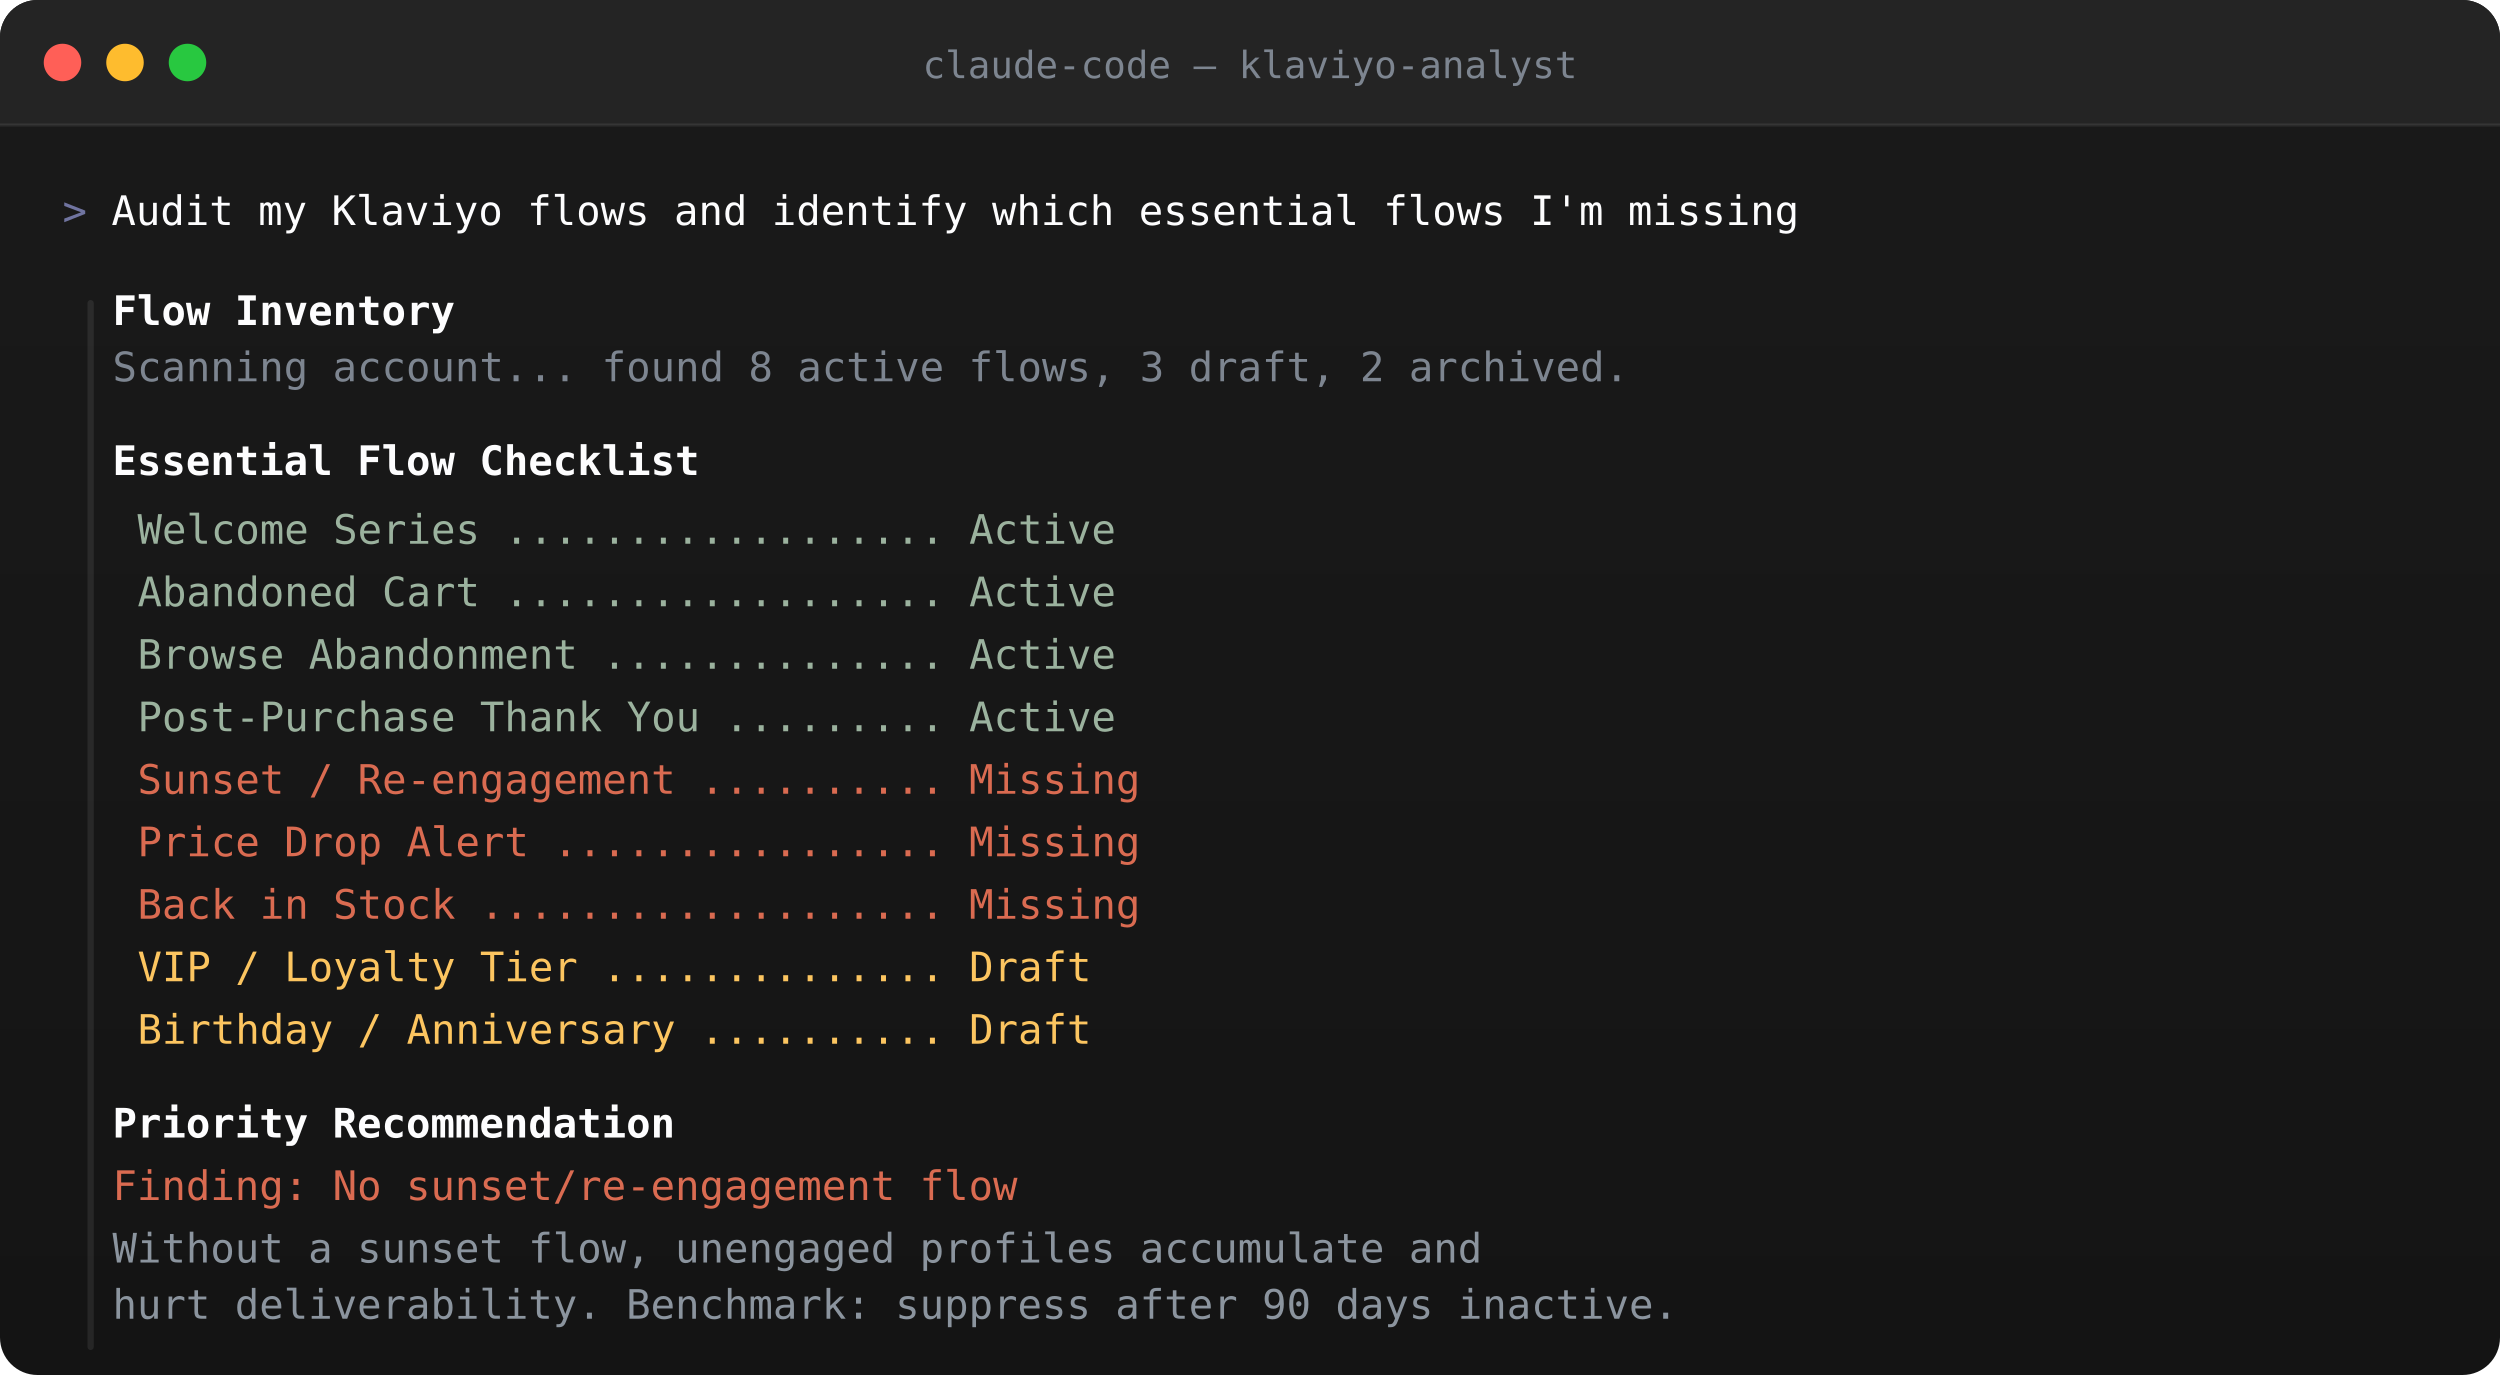
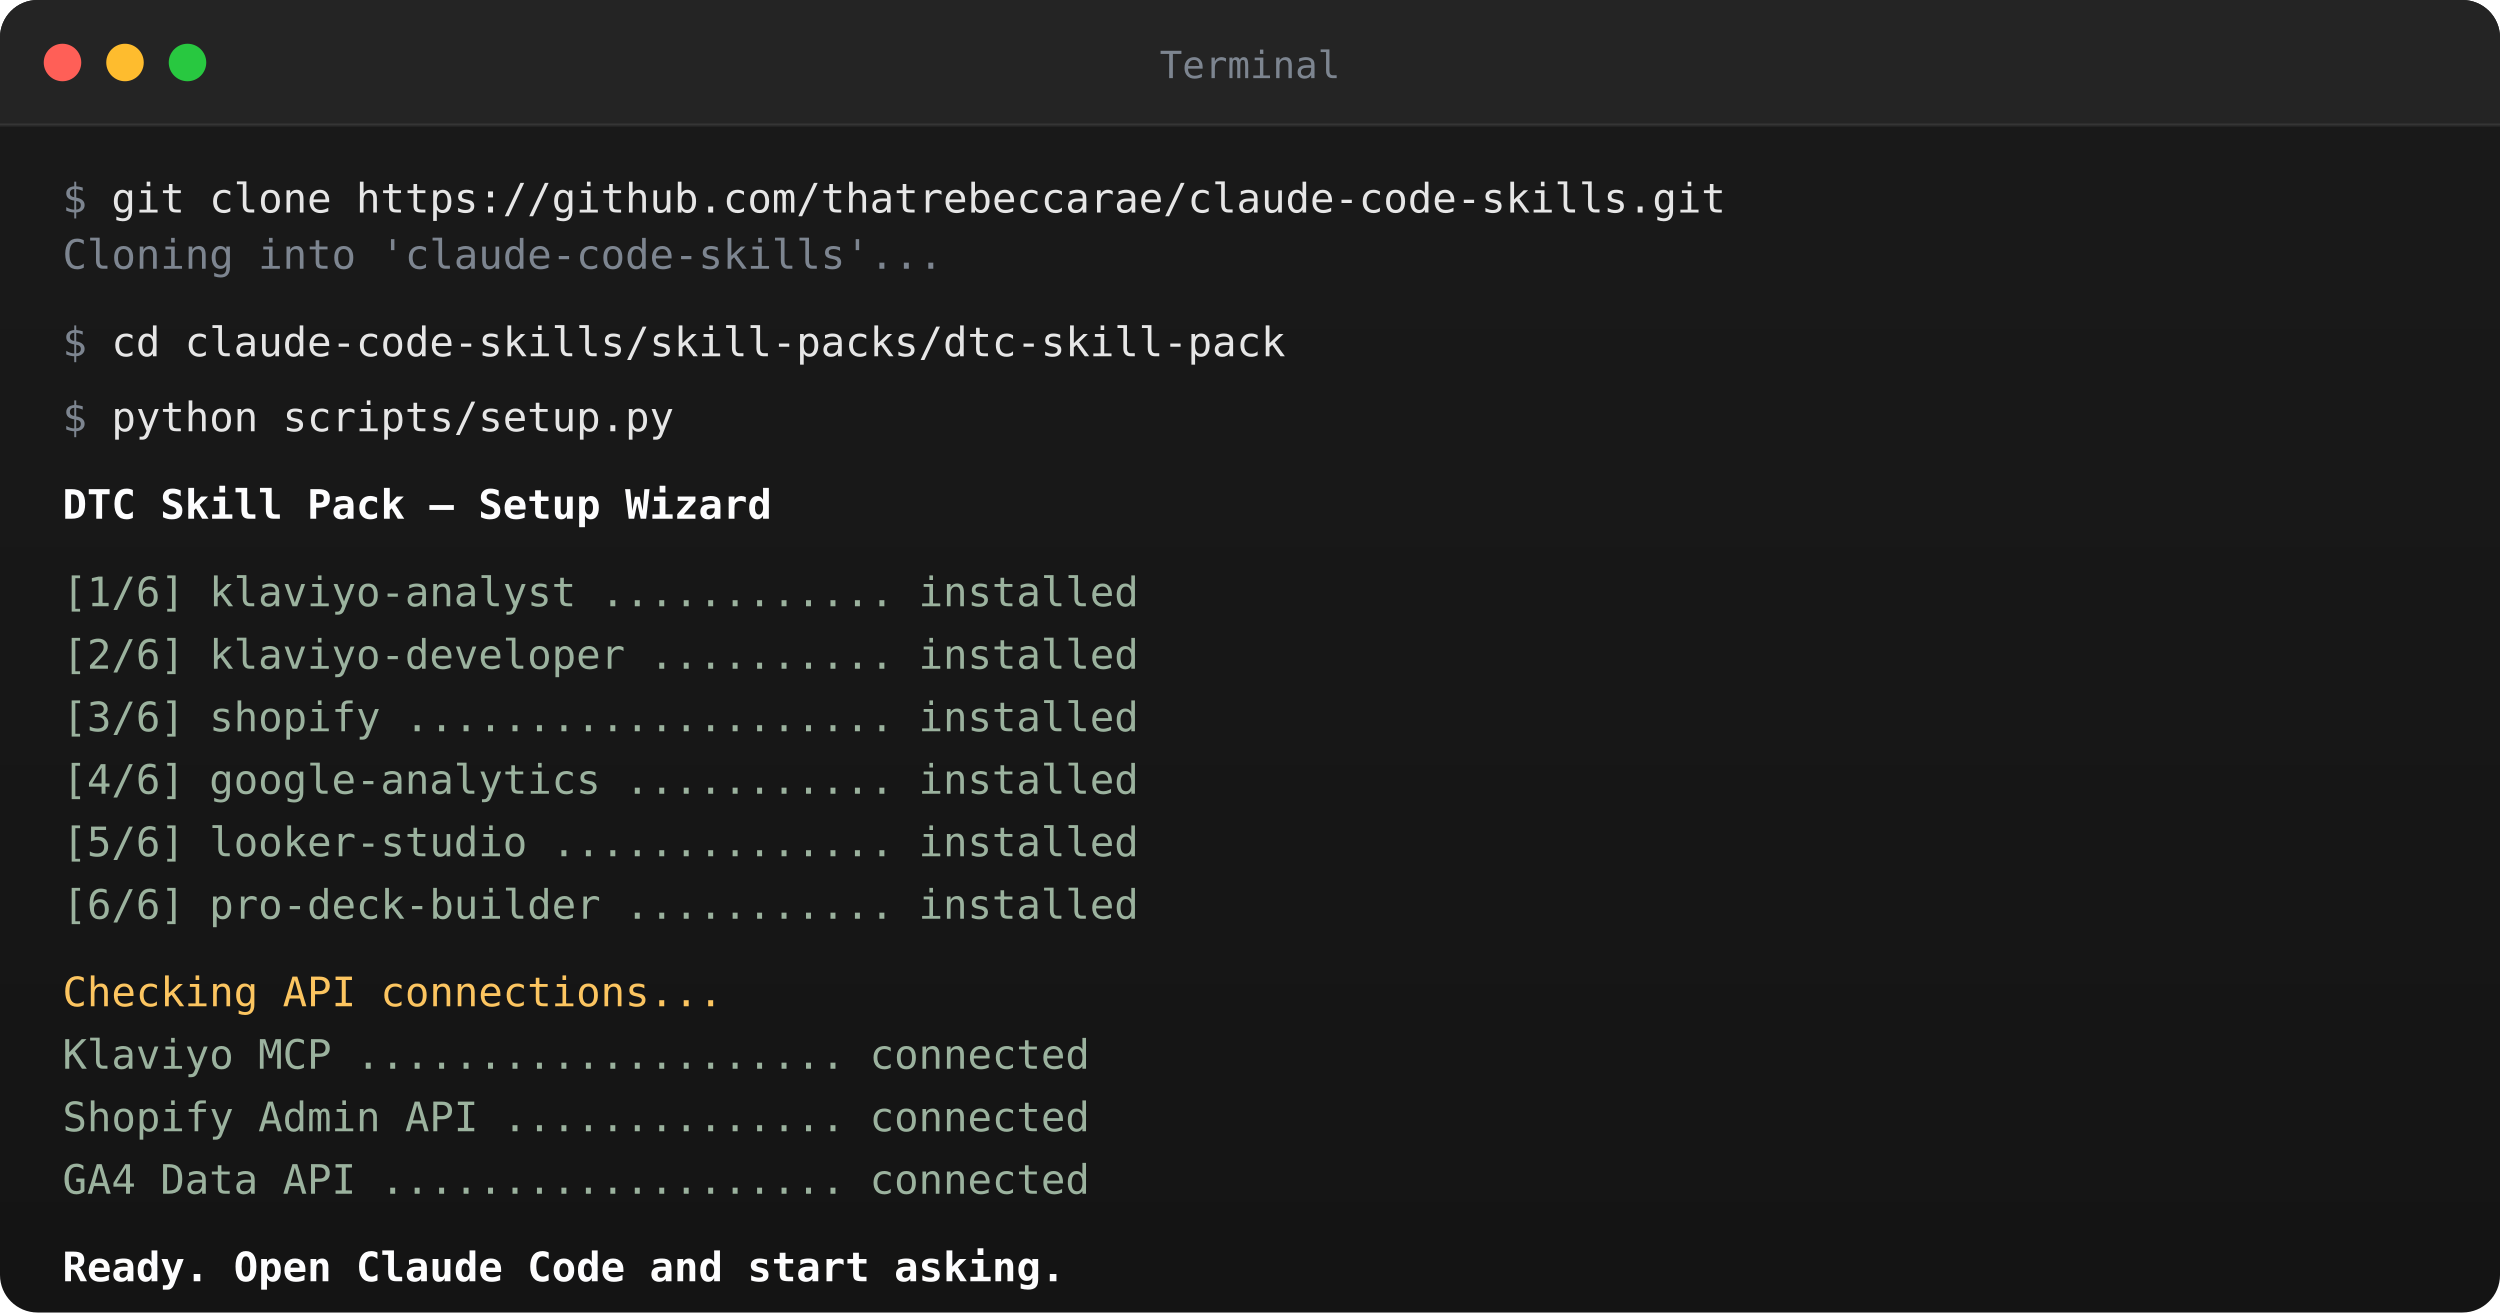
- <svg xmlns="http://www.w3.org/2000/svg" width="800" height="440" viewBox="0 0 800 440">
+ <svg xmlns="http://www.w3.org/2000/svg" width="800" height="420" viewBox="0 0 800 420">
  <defs>
    <linearGradient id="bg" x1="0" y1="0" x2="0" y2="1">
      <stop offset="0%" stop-color="#1A1A1A" />
      <stop offset="100%" stop-color="#141414" />
    </linearGradient>
  </defs>
-   <rect width="800" height="440" rx="12" fill="url(#bg)" />
+   <rect width="800" height="420" rx="12" fill="url(#bg)" />
  <rect width="800" height="40" rx="12" fill="#242424" />
  <rect y="28" width="800" height="12" fill="#242424" />
  <line x1="0" y1="40" x2="800" y2="40" stroke="rgba(255,255,255,0.08)" stroke-width="1" />
  <circle cx="20" cy="20" r="6" fill="#ff5f57" />
  <circle cx="40" cy="20" r="6" fill="#febc2e" />
  <circle cx="60" cy="20" r="6" fill="#28c840" />
-   <text x="400" y="25" text-anchor="middle" font-family="ui-monospace,SFMono-Regular,Menlo,monospace" font-size="12" fill="#7d8590">claude-code — klaviyo-analyst</text>
+   <text x="400" y="25" text-anchor="middle" font-family="ui-monospace,SFMono-Regular,Menlo,monospace" font-size="12" fill="#7d8590">Terminal</text>
  <g font-family="ui-monospace,SFMono-Regular,Menlo,monospace" font-size="13">
-     <text x="20" y="72">
-       <tspan fill="#7074A0">&gt; </tspan>
-       <tspan fill="#fdfdfe">Audit my Klaviyo flows and identify which essential flows I'm missing</tspan>
+     <text x="20" y="68">
+       <tspan fill="#7d8590">$</tspan>
+       <tspan fill="#e6e6e6"> git clone https://github.com/thatrebeccarae/claude-code-skills.git</tspan>
    </text>
-     <text x="36" y="104" fill="#fdfdfe" font-weight="600">Flow Inventory</text>
-     <text x="36" y="122" fill="#7d8590">Scanning account... found 8 active flows, 3 draft, 2 archived.</text>
-     <text x="36" y="152" fill="#fdfdfe" font-weight="600">Essential Flow Checklist</text>
-     <text x="44" y="174" fill="#9BB29E">  Welcome Series .................. Active</text>
-     <text x="44" y="194" fill="#9BB29E">  Abandoned Cart .................. Active</text>
-     <text x="44" y="214" fill="#9BB29E">  Browse Abandonment .............. Active</text>
-     <text x="44" y="234" fill="#9BB29E">  Post-Purchase Thank You ......... Active</text>
-     <text x="44" y="254" fill="#DA6B51">  Sunset / Re-engagement .......... Missing</text>
-     <text x="44" y="274" fill="#DA6B51">  Price Drop Alert ................ Missing</text>
-     <text x="44" y="294" fill="#DA6B51">  Back in Stock ................... Missing</text>
-     <text x="44" y="314" fill="#FCC560">  VIP / Loyalty Tier .............. Draft</text>
-     <text x="44" y="334" fill="#FCC560">  Birthday / Anniversary .......... Draft</text>
-     <text x="36" y="364" fill="#fdfdfe" font-weight="600">Priority Recommendation</text>
-     <text x="36" y="384" fill="#DA6B51">Finding: No sunset/re-engagement flow</text>
-     <text x="36" y="404" fill="#8b949e">Without a sunset flow, unengaged profiles accumulate and</text>
-     <text x="36" y="422" fill="#8b949e">hurt deliverability. Benchmark: suppress after 90 days inactive.</text>
+     <text x="20" y="86" fill="#7d8590">Cloning into 'claude-code-skills'...</text>
+     <text x="20" y="114">
+       <tspan fill="#7d8590">$</tspan>
+       <tspan fill="#e6e6e6"> cd claude-code-skills/skill-packs/dtc-skill-pack</tspan>
+     </text>
+     <text x="20" y="138">
+       <tspan fill="#7d8590">$</tspan>
+       <tspan fill="#e6e6e6"> python scripts/setup.py</tspan>
+     </text>
+     <text x="20" y="166" fill="#fdfdfe" font-weight="600">DTC Skill Pack — Setup Wizard</text>
+     <text x="20" y="194" fill="#9BB29E">  [1/6] klaviyo-analyst ............ installed</text>
+     <text x="20" y="214" fill="#9BB29E">  [2/6] klaviyo-developer .......... installed</text>
+     <text x="20" y="234" fill="#9BB29E">  [3/6] shopify .................... installed</text>
+     <text x="20" y="254" fill="#9BB29E">  [4/6] google-analytics ........... installed</text>
+     <text x="20" y="274" fill="#9BB29E">  [5/6] looker-studio .............. installed</text>
+     <text x="20" y="294" fill="#9BB29E">  [6/6] pro-deck-builder ........... installed</text>
+     <text x="20" y="322" fill="#FCC560">  Checking API connections...</text>
+     <text x="20" y="342" fill="#9BB29E">  Klaviyo MCP .................... connected</text>
+     <text x="20" y="362" fill="#9BB29E">  Shopify Admin API .............. connected</text>
+     <text x="20" y="382" fill="#9BB29E">  GA4 Data API ................... connected</text>
+     <text x="20" y="410" fill="#fdfdfe" font-weight="600">Ready. Open Claude Code and start asking.</text>
  </g>
-   <rect x="28" y="96" width="2" height="336" rx="1" fill="rgba(255,255,255,0.08)" />
</svg>
